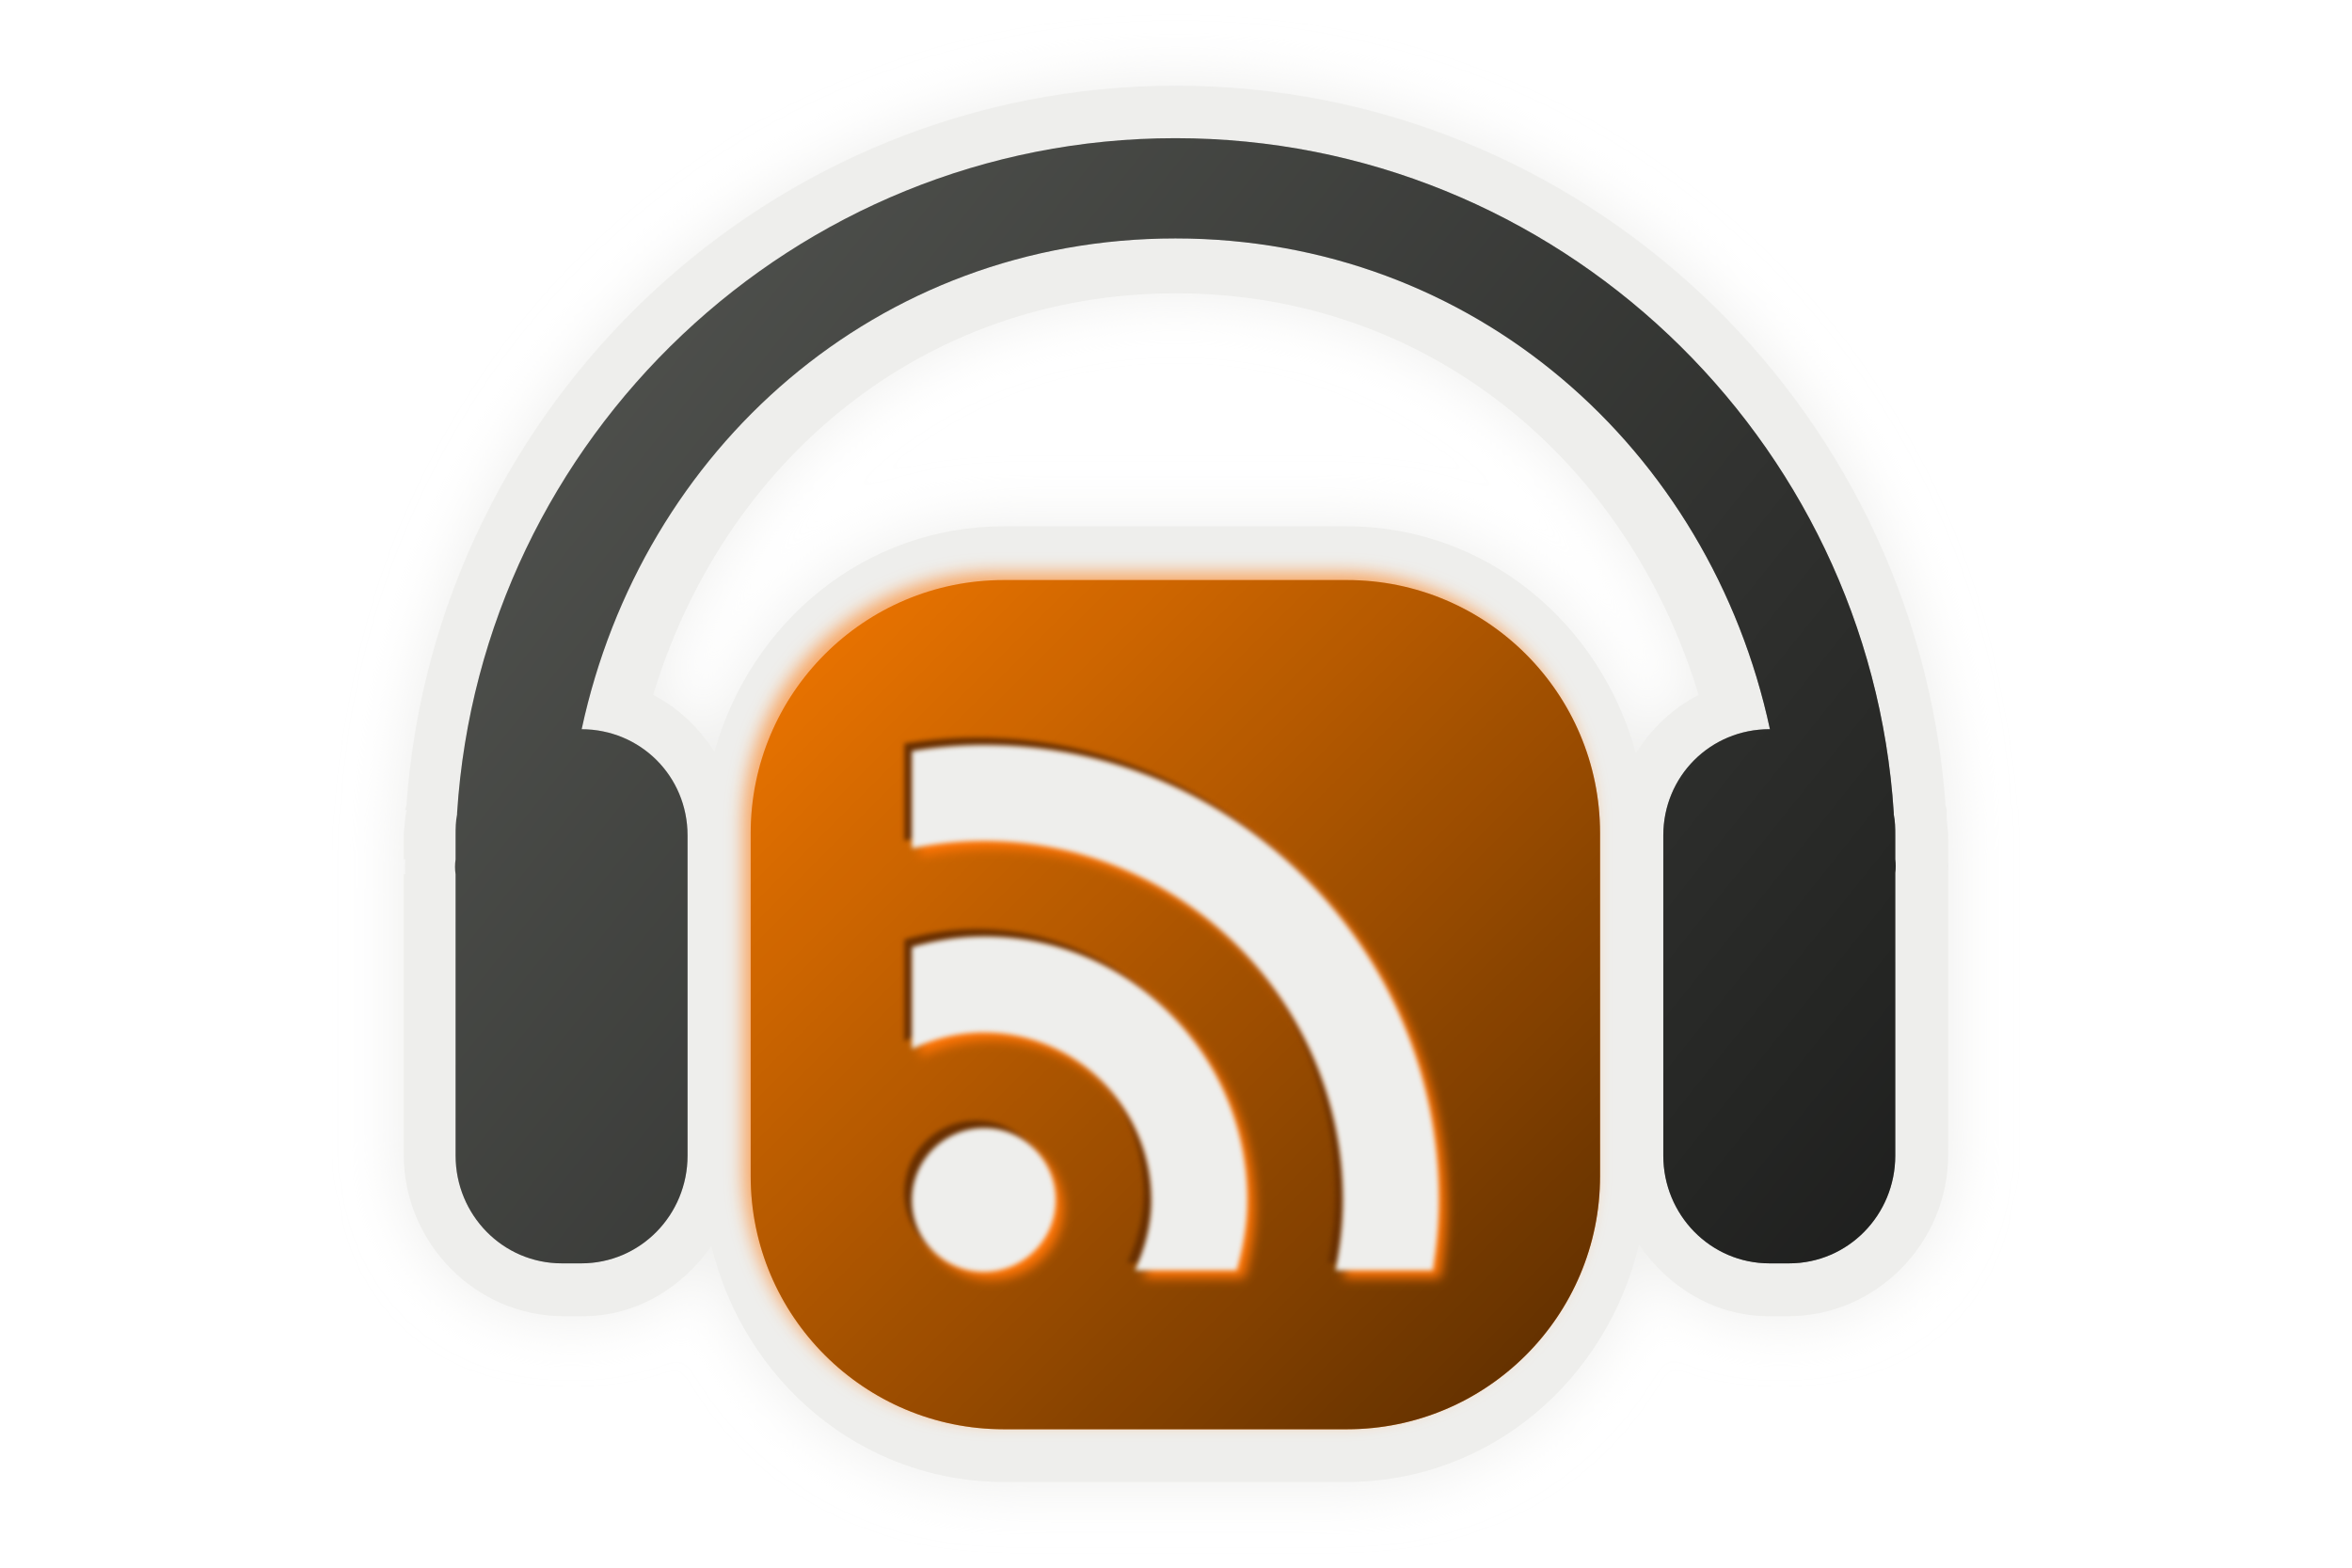
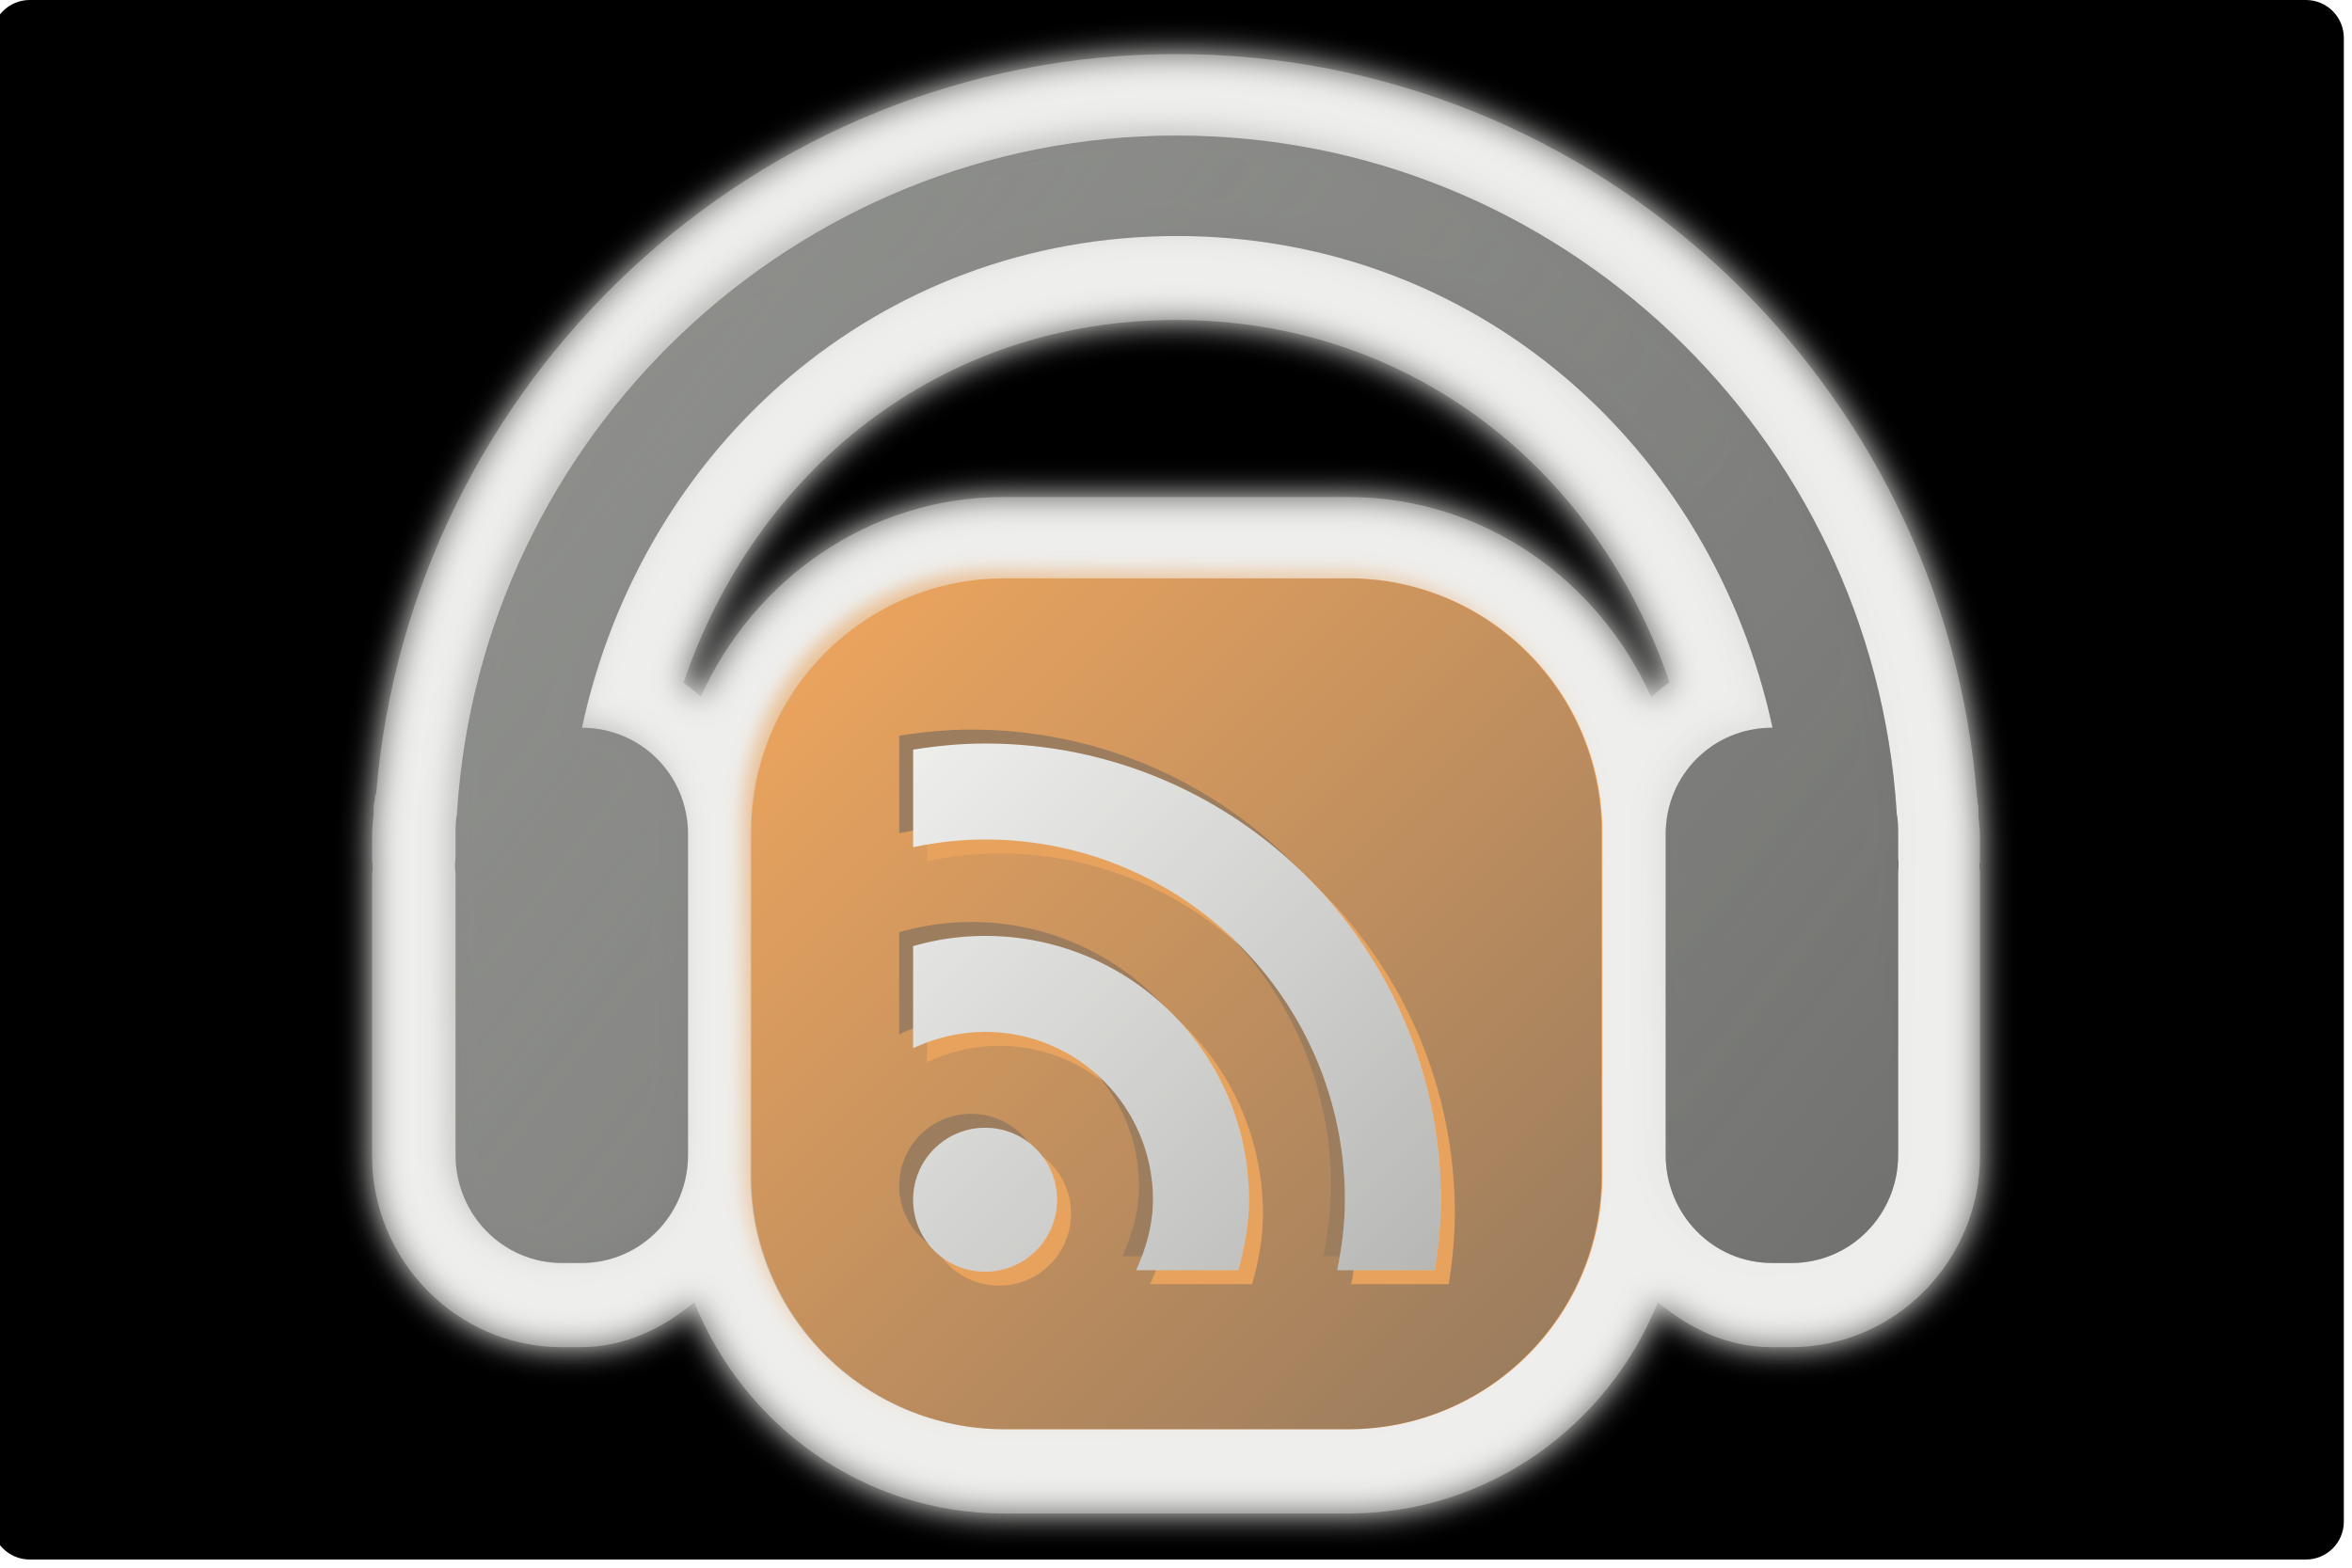
<svg xmlns="http://www.w3.org/2000/svg" xmlns:xlink="http://www.w3.org/1999/xlink" width="144" height="96" id="svg3072" version="1.1">
  <defs id="defs3074">
+     <linearGradient id="linearGradient4246">
+       <stop style="stop-color:#4b4d49;stop-opacity:1;" offset="0" id="stop4248" />
+       <stop style="stop-color:#4b4d49;stop-opacity:0;" offset="1" id="stop4250" />
+     </linearGradient>
+     <linearGradient id="linearGradient4230">
+       <stop style="stop-color:#e27000;stop-opacity:1;" offset="0" id="stop4232" />
+       <stop style="stop-color:#e27000;stop-opacity:0;" offset="1" id="stop4234" />
+     </linearGradient>
    <linearGradient xlink:href="#linearGradient4349" id="linearGradient4355" x1="8" y1="4" x2="40" y2="34" gradientUnits="userSpaceOnUse" />
    <linearGradient id="linearGradient4349">
      <stop style="stop-color:#eeeeec;stop-opacity:1;" offset="0" id="stop4351" />
      <stop style="stop-color:#eeeeec;stop-opacity:0.502;" offset="1" id="stop4353" />
    </linearGradient>
-     <filter color-interpolation-filters="sRGB" id="filter4581">
-       <feGaussianBlur stdDeviation="0.177" id="feGaussianBlur4583" />
-     </filter>
    <linearGradient xlink:href="#linearGradient4383" id="linearGradient4435" x1="39" y1="985.362" x2="9" y2="961.362" gradientUnits="userSpaceOnUse" />
    <linearGradient id="linearGradient4383">
      <stop style="stop-color:#000000;stop-opacity:0.647;" offset="0" id="stop4385" />
      <stop style="stop-color:#000000;stop-opacity:0;" offset="1" id="stop4387" />
    </linearGradient>
    <linearGradient xlink:href="#linearGradient4383" id="linearGradient4445" x1="33" y1="988.362" x2="15" y2="970.362" gradientUnits="userSpaceOnUse" />
    <linearGradient id="linearGradient3181">
      <stop style="stop-color:#000000;stop-opacity:0.647;" offset="0" id="stop3183" />
      <stop style="stop-color:#000000;stop-opacity:0;" offset="1" id="stop3185" />
    </linearGradient>
    <filter color-interpolation-filters="sRGB" id="filter4551">
      <feGaussianBlur stdDeviation="0.055" id="feGaussianBlur4553" />
    </filter>
    <filter color-interpolation-filters="sRGB" id="filter4571">
      <feGaussianBlur stdDeviation="0.11" id="feGaussianBlur4573" />
    </filter>
    <linearGradient xlink:href="#linearGradient4383" id="linearGradient3242" gradientUnits="userSpaceOnUse" x1="39" y1="985.362" x2="9" y2="961.362" />
    <linearGradient xlink:href="#linearGradient4383" id="linearGradient3244" gradientUnits="userSpaceOnUse" x1="33" y1="988.362" x2="15" y2="970.362" />
    <linearGradient xlink:href="#linearGradient4383" id="linearGradient3259" gradientUnits="userSpaceOnUse" x1="33" y1="988.362" x2="15" y2="970.362" gradientTransform="matrix(2.932016,0,0,2.932016,2.174835,-1854.27)" />
    <linearGradient xlink:href="#linearGradient4383" id="linearGradient3262" gradientUnits="userSpaceOnUse" x1="39" y1="985.362" x2="9" y2="961.362" gradientTransform="matrix(2.932016,0,0,2.932016,2.174835,-1854.27)" />
-     <filter id="filter4099">
-       <feGaussianBlur stdDeviation="0.615" id="feGaussianBlur4101" />
+     <linearGradient xlink:href="#linearGradient4383" id="linearGradient4081" gradientUnits="userSpaceOnUse" gradientTransform="matrix(2.932016,0,0,2.932016,2.174835,-1854.27)" x1="39" y1="985.362" x2="9" y2="961.362" />
+     <linearGradient xlink:href="#linearGradient4383" id="linearGradient4083" gradientUnits="userSpaceOnUse" gradientTransform="matrix(2.932016,0,0,2.932016,2.174835,-1854.27)" x1="33" y1="988.362" x2="15" y2="970.362" />
+     <linearGradient xlink:href="#linearGradient4383" id="linearGradient4105" gradientUnits="userSpaceOnUse" gradientTransform="matrix(2.932016,0,0,2.932016,2.174835,-1854.27)" x1="39" y1="985.362" x2="9" y2="961.362" />
+     <linearGradient xlink:href="#linearGradient4383" id="linearGradient4107" gradientUnits="userSpaceOnUse" gradientTransform="matrix(2.932016,0,0,2.932016,2.174835,-1854.27)" x1="33" y1="988.362" x2="15" y2="970.362" />
+     <linearGradient xlink:href="#linearGradient4383" id="linearGradient4127" gradientUnits="userSpaceOnUse" gradientTransform="matrix(2.932016,0,0,2.932016,2.174835,-1854.27)" x1="39" y1="985.362" x2="9" y2="961.362" />
+     <linearGradient xlink:href="#linearGradient4383" id="linearGradient4129" gradientUnits="userSpaceOnUse" gradientTransform="matrix(2.932016,0,0,2.932016,2.174835,-1854.27)" x1="33" y1="988.362" x2="15" y2="970.362" />
+     <linearGradient xlink:href="#linearGradient4383" id="linearGradient4144" gradientUnits="userSpaceOnUse" gradientTransform="matrix(2.937886,0,0,2.937886,2.073602,-1860.074)" x1="33" y1="988.362" x2="15" y2="970.362" />
+     <linearGradient xlink:href="#linearGradient4383" id="linearGradient4147" gradientUnits="userSpaceOnUse" gradientTransform="matrix(2.937886,0,0,2.937886,2.12341,-1860.074)" x1="39" y1="985.362" x2="9" y2="961.362" />
+     <linearGradient id="linearGradient4383-2">
+       <stop style="stop-color:#000000;stop-opacity:0.647;" offset="0" id="stop4385-4" />
+       <stop style="stop-color:#000000;stop-opacity:0;" offset="1" id="stop4387-1" />
+     </linearGradient>
+     <linearGradient xlink:href="#linearGradient4383-2" id="linearGradient4147-5" gradientUnits="userSpaceOnUse" gradientTransform="matrix(2.937886,0,0,2.937886,2.12341,-1860.074)" x1="39" y1="985.362" x2="9" y2="961.362" />
+     <linearGradient id="linearGradient4168">
+       <stop style="stop-color:#000000;stop-opacity:0.386" offset="0" id="stop4170" />
+       <stop style="stop-color:#000000;stop-opacity:0;" offset="1" id="stop4172" />
+     </linearGradient>
+     <linearGradient xlink:href="#linearGradient4230" id="linearGradient4236" x1="40.246" y1="1064.58" x2="88.603" y2="1110.58" gradientUnits="userSpaceOnUse" gradientTransform="translate(8.950192,-67.74994)" />
+     <filter id="filter4238">
+       <feGaussianBlur stdDeviation="0.521" id="feGaussianBlur4240" />
+     </filter>
+     <linearGradient xlink:href="#linearGradient4246" id="linearGradient4252" x1="-94.391" y1="913.683" x2="-6.759" y2="980.933" gradientUnits="userSpaceOnUse" gradientTransform="translate(122.5,52)" />
+     <filter id="filter4254">
+       <feGaussianBlur stdDeviation="0.787" id="feGaussianBlur4256" />
+     </filter>
+     <linearGradient xlink:href="#linearGradient4168" id="linearGradient5553" x1="88.256" y1="1034.152" x2="55.869" y2="1002.155" gradientUnits="userSpaceOnUse" />
+     <filter id="filter5571">
+       <feGaussianBlur stdDeviation="0.939" id="feGaussianBlur5573" />
    </filter>
  </defs>
-   <g id="layer1" transform="translate(0,-956.3622)">
-     <path transform="matrix(2.932016,0,0,2.932016,2.174835,949.7992)" d="M 23.812,4 C 15.315,4 8.338,10.653 7.719,19 a 1.122,1.122 0 0 0 0,0.031 c -0.003,0.043 -0.028,0.082 -0.031,0.125 -6.8e-6,-9.36e-4 0.031,9.55e-4 0.031,0 -0.01,0.073 -0.027,0.123 -0.031,0.188 -0.008,0.117 -0.031,0.259 -0.031,0.344 l 0,0.5 0.031,0 c -0.008,0.108 -0.008,0.204 0,0.312 l -0.031,0 0,5.875 c 0,1.831 1.494,3.375 3.344,3.375 l 0.406,0 c 1.128,0 2.083,-0.606 2.688,-1.469 0.678,2.807 3.113,4.938 6.125,4.938 l 7.156,0 c 3.023,0 5.457,-2.147 6.125,-4.969 0.602,0.882 1.575,1.5 2.719,1.5 l 0.406,0 c 1.85,0 3.344,-1.544 3.344,-3.375 l 0,-5.75 0,-0.156 c 0.006,-0.092 0.006,-0.189 0,-0.281 l 0,-0.156 0,-0.344 c 0,-0.086 -0.024,-0.227 -0.031,-0.344 1.77e-4,-0.002 -0.002,-0.132 0,-0.188 -0.003,-0.043 -0.028,-0.082 -0.031,-0.125 -0.005,-0.035 0.01,-0.019 0,-0.062 C 39.272,10.636 32.3,4 23.812,4 z m 0,4.344 c 5.334,0 9.468,3.555 10.938,8.406 -0.546,0.278 -0.988,0.701 -1.312,1.219 -0.744,-2.712 -3.118,-4.75 -6.062,-4.75 l -7.156,0 c -2.934,0 -5.308,2.022 -6.062,4.719 C 13.833,17.437 13.408,17.022 12.875,16.75 14.344,11.898 18.478,8.344 23.812,8.344 z" id="path3547" style="font-size:medium;font-style:normal;font-variant:normal;font-weight:normal;font-stretch:normal;text-indent:0;text-align:start;text-decoration:none;line-height:normal;letter-spacing:normal;word-spacing:normal;text-transform:none;direction:ltr;block-progression:tb;writing-mode:lr-tb;text-anchor:start;color:#000000;fill:#eeeeec;fill-opacity:1;stroke:none;stroke-width:2.075;marker:none;visibility:visible;display:inline;overflow:visible;filter:url(#filter4099);enable-background:accumulate;font-family:Bitstream Vera Sans;-inkscape-font-specification:Bitstream Vera Sans" />
-     <path style="font-size:medium;font-style:normal;font-variant:normal;font-weight:normal;font-stretch:normal;text-indent:0;text-align:start;text-decoration:none;line-height:normal;letter-spacing:normal;word-spacing:normal;text-transform:none;direction:ltr;block-progression:tb;writing-mode:lr-tb;text-anchor:start;color:#000000;fill:#eeeeec;fill-opacity:1;stroke:none;stroke-width:2.075;marker:none;visibility:visible;display:inline;overflow:visible;enable-background:accumulate;font-family:Bitstream Vera Sans;-inkscape-font-specification:Bitstream Vera Sans" id="path3481" d="M 23.812,4 C 15.315,4 8.338,10.653 7.719,19 a 1.122,1.122 0 0 0 0,0.031 c -0.003,0.043 -0.028,0.082 -0.031,0.125 -6.8e-6,-9.36e-4 0.031,9.55e-4 0.031,0 -0.01,0.073 -0.027,0.123 -0.031,0.188 -0.008,0.117 -0.031,0.259 -0.031,0.344 l 0,0.5 0.031,0 c -0.008,0.108 -0.008,0.204 0,0.312 l -0.031,0 0,5.875 c 0,1.831 1.494,3.375 3.344,3.375 l 0.406,0 c 1.128,0 2.083,-0.606 2.688,-1.469 0.678,2.807 3.113,4.938 6.125,4.938 l 7.156,0 c 3.023,0 5.457,-2.147 6.125,-4.969 0.602,0.882 1.575,1.5 2.719,1.5 l 0.406,0 c 1.85,0 3.344,-1.544 3.344,-3.375 l 0,-5.75 0,-0.156 c 0.006,-0.092 0.006,-0.189 0,-0.281 l 0,-0.156 0,-0.344 c 0,-0.086 -0.024,-0.227 -0.031,-0.344 1.77e-4,-0.002 -0.002,-0.132 0,-0.188 -0.003,-0.043 -0.028,-0.082 -0.031,-0.125 -0.005,-0.035 0.01,-0.019 0,-0.062 C 39.272,10.636 32.3,4 23.812,4 z m 0,4.344 c 5.334,0 9.468,3.555 10.938,8.406 -0.546,0.278 -0.988,0.701 -1.312,1.219 -0.744,-2.712 -3.118,-4.75 -6.062,-4.75 l -7.156,0 c -2.934,0 -5.308,2.022 -6.062,4.719 C 13.833,17.437 13.408,17.022 12.875,16.75 14.344,11.898 18.478,8.344 23.812,8.344 z" transform="matrix(2.926203,0,0,2.926203,2.313255,949.9074)" />
-     <rect style="opacity:0.572;fill:#ff7403;fill-opacity:1;stroke:none;filter:url(#filter4581)" id="rect4575" width="17.736" height="17.736" x="14.773" y="970.555" rx="5.287" ry="5.287" transform="matrix(2.932016,0,0,2.932016,2.174835,-1854.27)" />
-     <path style="font-size:medium;font-style:normal;font-variant:normal;font-weight:normal;font-stretch:normal;text-indent:0;text-align:start;text-decoration:none;line-height:normal;letter-spacing:normal;word-spacing:normal;text-transform:none;direction:ltr;block-progression:tb;writing-mode:lr-tb;text-anchor:start;color:#000000;fill:#555753;fill-opacity:1;stroke:none;stroke-width:2.075;marker:none;visibility:visible;display:inline;overflow:visible;enable-background:accumulate;font-family:Bitstream Vera Sans;-inkscape-font-specification:Bitstream Vera Sans" d="m 71.965,964.824 c -23.354,0 -42.503,18.332 -43.98,41.323 -0.006,0.029 0.006,0.064 0,0.091 -0.087,0.427 -0.091,0.83 -0.091,1.283 l 0,1.466 c -0.046,0.303 -0.046,0.613 0,0.916 l 0,17.226 c 0,3.624 2.881,6.597 6.505,6.597 l 1.191,0 c 3.624,0 6.505,-2.973 6.505,-6.597 l 0,-19.608 c 0,-3.624 -2.881,-6.505 -6.505,-6.505 l 0.023,0 c 3.681,-17.155 18.086,-30.053 36.353,-30.053 18.267,0 32.716,12.898 36.397,30.053 l -0.023,0 c -3.624,0 -6.505,2.881 -6.505,6.505 l 0,19.608 c 0,3.624 2.881,6.597 6.505,6.597 l 1.191,0 c 3.624,0 6.505,-2.973 6.505,-6.597 l 0,-17.317 c 0.037,-0.273 0.037,-0.551 0,-0.825 l 0,-1.466 c 0,-0.453 -0.006,-0.856 -0.091,-1.283 -0.006,-0.029 0.006,-0.065 0,-0.091 -1.477,-22.991 -20.627,-41.323 -43.98,-41.323 z" id="path3592" />
-     <rect style="fill:#f57900;fill-opacity:1;stroke:none" id="rect3311" width="52.003" height="52.003" x="45.96" y="991.883" rx="15.501" ry="15.501" />
-     <path id="path4427" d="m 71.965,964.824 c -23.354,0 -42.503,18.332 -43.98,41.323 -0.006,0.029 0.006,0.064 0,0.091 -0.087,0.427 -0.091,0.83 -0.091,1.283 l 0,1.466 c -0.046,0.303 -0.046,0.613 0,0.916 l 0,17.226 c 0,3.624 2.881,6.597 6.505,6.597 l 1.191,0 c 3.624,0 6.505,-2.973 6.505,-6.597 l 0,-19.608 c 0,-3.624 -2.881,-6.505 -6.505,-6.505 l 0.023,0 c 3.681,-17.155 18.086,-30.053 36.353,-30.053 18.267,0 32.716,12.898 36.397,30.053 l -0.023,0 c -3.624,0 -6.505,2.881 -6.505,6.505 l 0,19.608 c 0,3.624 2.881,6.597 6.505,6.597 l 1.191,0 c 3.624,0 6.505,-2.973 6.505,-6.597 l 0,-17.317 c 0.037,-0.273 0.037,-0.551 0,-0.825 l 0,-1.466 c 0,-0.453 -0.006,-0.856 -0.091,-1.283 -0.006,-0.029 0.006,-0.065 0,-0.091 -1.477,-22.991 -20.627,-41.323 -43.98,-41.323 z" style="font-size:medium;font-style:normal;font-variant:normal;font-weight:normal;font-stretch:normal;text-indent:0;text-align:start;text-decoration:none;line-height:normal;letter-spacing:normal;word-spacing:normal;text-transform:none;direction:ltr;block-progression:tb;writing-mode:lr-tb;text-anchor:start;color:#000000;fill:url(#linearGradient3262);fill-opacity:1;stroke:none;stroke-width:2.075;marker:none;visibility:visible;display:inline;overflow:visible;enable-background:accumulate;font-family:Bitstream Vera Sans;-inkscape-font-specification:Bitstream Vera Sans" />
-     <rect ry="15.501" rx="15.501" y="991.883" x="45.96" height="52.003" width="52.003" id="rect4437" style="fill:url(#linearGradient3259);fill-opacity:1;stroke:none" />
-     <g style="fill:#692f00;fill-opacity:1;filter:url(#filter4551)" transform="matrix(2.932016,0,0,2.932016,-117.6235,-1933.02)" id="g4555">
-       <path style="fill:#692f00;fill-opacity:1;stroke:none" d="m 60.5,44.5 c -0.513,0 -1.009,0.047 -1.5,0.125 l 0,2.031 C 59.488,46.556 59.982,46.5 60.5,46.5 c 4.142,0 7.5,3.358 7.5,7.5 0,0.507 -0.06,0.99 -0.156,1.469 l 2.031,0 C 69.95,54.987 70,54.503 70,54 70,48.753 65.747,44.5 60.5,44.5 z" transform="translate(0,956.3622)" id="path4557" />
-       <path style="fill:#692f00;fill-opacity:1;stroke:none" id="path4559" d="m 53,52 a 1,1 0 1 1 -2,0 1,1 0 1 1 2,0 z" transform="matrix(1.5,0,0,1.5,-17.5,932.3622)" />
-       <path style="fill:#692f00;fill-opacity:1;stroke:none" d="m 60.5,48.5 c -0.525,0 -1.019,0.082 -1.5,0.219 l 0,2.125 C 59.453,50.63 59.966,50.5 60.5,50.5 c 1.933,0 3.5,1.567 3.5,3.5 0,0.524 -0.138,1.023 -0.344,1.469 l 2.125,0 C 65.913,54.997 66,54.514 66,54 66,50.962 63.538,48.5 60.5,48.5 z" transform="translate(0,956.3622)" id="path4561" />
-     </g>
-     <g style="fill:#ff7506;fill-opacity:1;filter:url(#filter4571)" transform="matrix(2.932016,0,0,2.932016,-116.6835,-1932.081)" id="g4563">
-       <path style="fill:#ff7506;fill-opacity:1;stroke:none" d="m 60.5,44.5 c -0.513,0 -1.009,0.047 -1.5,0.125 l 0,2.031 C 59.488,46.556 59.982,46.5 60.5,46.5 c 4.142,0 7.5,3.358 7.5,7.5 0,0.507 -0.06,0.99 -0.156,1.469 l 2.031,0 C 69.95,54.987 70,54.503 70,54 70,48.753 65.747,44.5 60.5,44.5 z" transform="translate(0,956.3622)" id="path4565" />
-       <path style="fill:#ff7506;fill-opacity:1;stroke:none" id="path4567" d="m 53,52 a 1,1 0 1 1 -2,0 1,1 0 1 1 2,0 z" transform="matrix(1.5,0,0,1.5,-17.5,932.3622)" />
-       <path style="fill:#ff7506;fill-opacity:1;stroke:none" d="m 60.5,48.5 c -0.525,0 -1.019,0.082 -1.5,0.219 l 0,2.125 C 59.453,50.63 59.966,50.5 60.5,50.5 c 1.933,0 3.5,1.567 3.5,3.5 0,0.524 -0.138,1.023 -0.344,1.469 l 2.125,0 C 65.913,54.997 66,54.514 66,54 66,50.962 63.538,48.5 60.5,48.5 z" transform="translate(0,956.3622)" id="path4569" />
-     </g>
-     <g id="g4538" transform="matrix(2.932016,0,0,2.932016,-117.1535,-1932.551)" style="filter:url(#filter4551)">
-       <path id="path4526" transform="translate(0,956.3622)" d="m 60.5,44.5 c -0.513,0 -1.009,0.047 -1.5,0.125 l 0,2.031 C 59.488,46.556 59.982,46.5 60.5,46.5 c 4.142,0 7.5,3.358 7.5,7.5 0,0.507 -0.06,0.99 -0.156,1.469 l 2.031,0 C 69.95,54.987 70,54.503 70,54 70,48.753 65.747,44.5 60.5,44.5 z" style="fill:#eeeeec;fill-opacity:1;stroke:none" />
-       <path transform="matrix(1.5,0,0,1.5,-17.5,932.3622)" d="m 53,52 a 1,1 0 1 1 -2,0 1,1 0 1 1 2,0 z" id="path4518" style="fill:#eeeeec;fill-opacity:1;stroke:none" />
-       <path id="path4522" transform="translate(0,956.3622)" d="m 60.5,48.5 c -0.525,0 -1.019,0.082 -1.5,0.219 l 0,2.125 C 59.453,50.63 59.966,50.5 60.5,50.5 c 1.933,0 3.5,1.567 3.5,3.5 0,0.524 -0.138,1.023 -0.344,1.469 l 2.125,0 C 65.913,54.997 66,54.514 66,54 66,50.962 63.538,48.5 60.5,48.5 z" style="fill:#eeeeec;fill-opacity:1;stroke:none" />
-     </g>
+   <g id="layer3">
+     <rect style="fill:#000000;fill-opacity:1;stroke:none" id="rect3292" width="144" height="95.5" x="-0.5" y="1.0130611e-07" ry="2.321" />
  </g>
-   <g id="layer2" style="display:none">
-     <path transform="matrix(2.926203,0,0,2.926203,2.313256,-6.454813)" d="M 23.812,4 C 15.315,4 8.338,10.653 7.719,19 a 1.122,1.122 0 0 0 0,0.031 c -0.003,0.043 -0.028,0.082 -0.031,0.125 -6.8e-6,-9.36e-4 0.031,9.55e-4 0.031,0 -0.01,0.073 -0.027,0.123 -0.031,0.188 -0.008,0.117 -0.031,0.259 -0.031,0.344 l 0,0.5 0.031,0 c -0.008,0.108 -0.008,0.204 0,0.312 l -0.031,0 0,5.875 c 0,1.831 1.494,3.375 3.344,3.375 l 0.406,0 c 1.128,0 2.083,-0.606 2.688,-1.469 0.678,2.807 3.113,4.938 6.125,4.938 l 7.156,0 c 3.023,0 5.457,-2.147 6.125,-4.969 0.602,0.882 1.575,1.5 2.719,1.5 l 0.406,0 c 1.85,0 3.344,-1.544 3.344,-3.375 l 0,-5.75 0,-0.156 c 0.006,-0.092 0.006,-0.189 0,-0.281 l 0,-0.156 0,-0.344 c 0,-0.086 -0.024,-0.227 -0.031,-0.344 1.77e-4,-0.002 -0.002,-0.132 0,-0.188 -0.003,-0.043 -0.028,-0.082 -0.031,-0.125 -0.005,-0.035 0.01,-0.019 0,-0.062 C 39.272,10.636 32.3,4 23.812,4 z m 0,4.344 c 5.334,0 9.468,3.555 10.938,8.406 -0.546,0.278 -0.988,0.701 -1.312,1.219 -0.744,-2.712 -3.118,-4.75 -6.062,-4.75 l -7.156,0 c -2.934,0 -5.308,2.022 -6.062,4.719 C 13.833,17.437 13.408,17.022 12.875,16.75 14.344,11.898 18.478,8.344 23.812,8.344 z" id="path4103" style="font-size:medium;font-style:normal;font-variant:normal;font-weight:normal;font-stretch:normal;text-indent:0;text-align:start;text-decoration:none;line-height:normal;letter-spacing:normal;word-spacing:normal;text-transform:none;direction:ltr;block-progression:tb;writing-mode:lr-tb;text-anchor:start;opacity:0.4;color:#000000;fill:#eeeeec;fill-opacity:1;stroke:none;stroke-width:2.075;marker:none;visibility:visible;display:inline;overflow:visible;enable-background:accumulate;font-family:Bitstream Vera Sans;-inkscape-font-specification:Bitstream Vera Sans" />
+   <g id="layer4" style="display:none">
+     <path style="font-size:medium;font-style:normal;font-variant:normal;font-weight:normal;font-stretch:normal;text-indent:0;text-align:start;text-decoration:none;line-height:normal;letter-spacing:normal;word-spacing:normal;text-transform:none;direction:ltr;block-progression:tb;writing-mode:lr-tb;text-anchor:start;color:#000000;fill:#888a85;fill-opacity:1;stroke:none;stroke-width:2.075;marker:none;visibility:visible;display:inline;overflow:visible;enable-background:accumulate;font-family:Bitstream Vera Sans;-inkscape-font-specification:Bitstream Vera Sans" id="path4224" d="m 72,3.312 c -25.748,0 -46.888,20.042 -48.969,45.281 -0.002,0.023 -0.029,0.04 -0.031,0.062 a 1.02,1.02 0 0 0 0,0.031 1.02,1.02 0 0 0 -0.031,0.062 c -0.031,0.155 -0.003,0.12 0,0.156 0.001,0.015 -0.034,0.057 -0.031,0.062 a 1.02,1.02 0 0 0 0,0.031 c 0.002,0.003 -1.67e-4,0.06 0,0.062 a 1.02,1.02 0 0 0 0,0.031 c 9.78e-4,0.01 -0.029,0.05 -0.031,0.062 -0.013,0.089 -0.024,0.17 -0.031,0.281 -0.002,0.028 1.27e-4,0.06 0,0.062 -2.7e-4,0.005 0,0.12 0,0.125 0,0.005 -2.7e-4,0.151 0,0.156 -7.19e-4,0.01 2.7e-5,0.027 0,0.031 8.47e-4,0.011 -0.001,0.017 0,0.031 1.86e-4,0.008 -1.93e-4,0.026 0,0.031 0.003,-0.017 3e-6,0.031 0,0.031 -0.022,0.246 -0.094,0.693 -0.094,1.25 l 0,1.438 0,0.062 c -0.001,0.047 -4e-5,0.09 0,0.094 6.7e-5,0.007 0.031,0.181 0.031,0.188 3.31e-4,0.004 -0.006,0.047 0,0.094 0.004,0.031 -4.13e-4,0.06 0,0.062 1.99e-4,0.001 -0.002,0.021 0,0.031 -0.002,0.009 1.84e-4,0.03 0,0.031 -5.74e-4,0.004 0.005,0.051 0,0.094 -0.004,0.028 2.21e-4,0.06 0,0.062 -5.52e-4,0.006 -0.031,0.119 -0.031,0.125 -1.15e-4,0.005 -4.87e-4,0.085 0,0.125 1.22e-4,0.01 -5.3e-5,0.03 0,0.031 l 0,17.219 c 0,6.347 5.17,11.688 11.594,11.688 l 1.188,0 c 2.714,0 5.032,-1.168 6.938,-2.75 3.049,7.55 10.352,12.938 18.969,12.938 l 21.062,0 c 8.617,0 15.92,-5.388 18.969,-12.938 1.905,1.582 4.223,2.75 6.938,2.75 l 1.219,0 c 6.428,0 11.562,-5.362 11.562,-11.688 l 0,-17.281 0,-0.062 c 0.001,-0.047 4e-5,-0.09 0,-0.094 -7e-5,-0.007 -0.031,-0.181 -0.031,-0.188 -3.3e-4,-0.004 0.006,-0.047 0,-0.094 0.002,-0.009 -1.8e-4,-0.03 0,-0.031 -0.001,-0.011 2.1e-4,-0.03 0,-0.031 -2e-4,-0.001 0.002,-0.021 0,-0.031 0.005,-0.043 -3.3e-4,-0.09 0,-0.094 5.5e-4,-0.006 0.031,-0.119 0.031,-0.125 1.2e-4,-0.005 4.9e-4,-0.085 0,-0.125 -1.2e-4,-0.01 5e-5,-0.03 0,-0.031 l 0,-1.469 c 0,-0.487 -0.064,-0.85 -0.094,-1.125 0.005,-0.052 0.001,-0.084 0,-0.125 -0.001,-0.013 0.001,-0.05 0,-0.062 0,-0.013 1e-5,-0.021 0,-0.031 -1e-5,-0.01 3e-5,-0.03 0,-0.031 a 1.02,1.02 0 0 0 0,-0.031 c 3.8e-4,-0.005 -0.001,-0.082 0,-0.125 3.6e-4,-0.011 0,-0.03 0,-0.031 0,-0.007 4.8e-4,-0.15 0,-0.156 -0.008,-0.131 -0.056,-0.228 -0.062,-0.312 -4.2e-4,-0.032 7.6e-4,-0.017 0,-0.031 -0.002,-0.028 0.003,-0.054 0,-0.094 -0.003,-0.019 0.005,-0.041 0,-0.062 -0.004,-0.054 -0.027,-0.103 -0.031,-0.156 C 119.044,23.448 97.815,3.312 72,3.312 z m 0,16.281 c 14.463,0 25.797,9.213 30.219,22.188 -0.401,0.267 -0.761,0.59 -1.125,0.906 -3.223,-7.145 -10.236,-12.25 -18.562,-12.25 l -21.062,0 c -8.316,0 -15.333,5.088 -18.562,12.219 C 42.56,42.359 42.221,42.064 41.844,41.812 46.251,28.815 57.527,19.594 72,19.594 z" />
+   </g>
+   <g style="display:inline" id="g5559">
+     <path d="m 72,3.312 c -25.748,0 -46.888,20.042 -48.969,45.281 -0.002,0.023 -0.029,0.04 -0.031,0.062 a 1.02,1.02 0 0 0 0,0.031 1.02,1.02 0 0 0 -0.031,0.062 c -0.031,0.155 -0.003,0.12 0,0.156 0.001,0.015 -0.034,0.057 -0.031,0.062 a 1.02,1.02 0 0 0 0,0.031 c 0.002,0.003 -1.67e-4,0.06 0,0.062 a 1.02,1.02 0 0 0 0,0.031 c 9.78e-4,0.01 -0.029,0.05 -0.031,0.062 -0.013,0.089 -0.024,0.17 -0.031,0.281 -0.002,0.028 1.27e-4,0.06 0,0.062 -2.7e-4,0.005 0,0.12 0,0.125 0,0.005 -2.7e-4,0.151 0,0.156 -7.19e-4,0.01 2.7e-5,0.027 0,0.031 8.47e-4,0.011 -0.001,0.017 0,0.031 1.86e-4,0.008 -1.93e-4,0.026 0,0.031 0.003,-0.017 3e-6,0.031 0,0.031 -0.022,0.246 -0.094,0.693 -0.094,1.25 l 0,1.438 0,0.062 c -0.001,0.047 -4e-5,0.09 0,0.094 6.7e-5,0.007 0.031,0.181 0.031,0.188 3.31e-4,0.004 -0.006,0.047 0,0.094 0.004,0.031 -4.13e-4,0.06 0,0.062 1.99e-4,0.001 -0.002,0.021 0,0.031 -0.002,0.009 1.84e-4,0.03 0,0.031 -5.74e-4,0.004 0.005,0.051 0,0.094 -0.004,0.028 2.21e-4,0.06 0,0.062 -5.52e-4,0.006 -0.031,0.119 -0.031,0.125 -1.15e-4,0.005 -4.87e-4,0.085 0,0.125 1.22e-4,0.01 -5.3e-5,0.03 0,0.031 l 0,17.219 c 0,6.347 5.17,11.688 11.594,11.688 l 1.188,0 c 2.714,0 5.032,-1.168 6.938,-2.75 3.049,7.55 10.352,12.938 18.969,12.938 l 21.062,0 c 8.617,0 15.92,-5.388 18.969,-12.938 1.905,1.582 4.223,2.75 6.938,2.75 l 1.219,0 c 6.428,0 11.562,-5.362 11.562,-11.688 l 0,-17.281 0,-0.062 c 0.001,-0.047 4e-5,-0.09 0,-0.094 -7e-5,-0.007 -0.031,-0.181 -0.031,-0.188 -3.3e-4,-0.004 0.006,-0.047 0,-0.094 0.002,-0.009 -1.8e-4,-0.03 0,-0.031 -0.001,-0.011 2.1e-4,-0.03 0,-0.031 -2e-4,-0.001 0.002,-0.021 0,-0.031 0.005,-0.043 -3.3e-4,-0.09 0,-0.094 5.5e-4,-0.006 0.031,-0.119 0.031,-0.125 1.2e-4,-0.005 4.9e-4,-0.085 0,-0.125 -1.2e-4,-0.01 5e-5,-0.03 0,-0.031 l 0,-1.469 c 0,-0.487 -0.064,-0.85 -0.094,-1.125 0.005,-0.052 0.001,-0.084 0,-0.125 -0.001,-0.013 0.001,-0.05 0,-0.062 0,-0.013 1e-5,-0.021 0,-0.031 -1e-5,-0.01 3e-5,-0.03 0,-0.031 a 1.02,1.02 0 0 0 0,-0.031 c 3.8e-4,-0.005 -0.001,-0.082 0,-0.125 3.6e-4,-0.011 0,-0.03 0,-0.031 0,-0.007 4.8e-4,-0.15 0,-0.156 -0.008,-0.131 -0.056,-0.228 -0.062,-0.312 -4.2e-4,-0.032 7.6e-4,-0.017 0,-0.031 -0.002,-0.028 0.003,-0.054 0,-0.094 -0.003,-0.019 0.005,-0.041 0,-0.062 -0.004,-0.054 -0.027,-0.103 -0.031,-0.156 C 119.044,23.448 97.815,3.312 72,3.312 z m 0,16.281 c 14.463,0 25.797,9.213 30.219,22.188 -0.401,0.267 -0.761,0.59 -1.125,0.906 -3.223,-7.145 -10.236,-12.25 -18.562,-12.25 l -21.062,0 c -8.316,0 -15.333,5.088 -18.562,12.219 C 42.56,42.359 42.221,42.064 41.844,41.812 46.251,28.815 57.527,19.594 72,19.594 z" id="path5561" style="font-size:medium;font-style:normal;font-variant:normal;font-weight:normal;font-stretch:normal;text-indent:0;text-align:start;text-decoration:none;line-height:normal;letter-spacing:normal;word-spacing:normal;text-transform:none;direction:ltr;block-progression:tb;writing-mode:lr-tb;text-anchor:start;color:#000000;fill:#eeeeec;fill-opacity:1;stroke:none;stroke-width:2.075;marker:none;visibility:visible;display:inline;overflow:visible;filter:url(#filter5571);enable-background:accumulate;font-family:Bitstream Vera Sans;-inkscape-font-specification:Bitstream Vera Sans" />
+   </g>
+   <g id="layer1" transform="translate(0,-956.3622)" style="display:inline">
+     <rect style="opacity:0.6;fill:url(#linearGradient4236);fill-opacity:1;stroke:none;filter:url(#filter4238)" id="rect4226" width="52.107" height="52.107" x="45.446" y="991.277" rx="15.532" ry="15.532" />
+     <path style="font-size:medium;font-style:normal;font-variant:normal;font-weight:normal;font-stretch:normal;text-indent:0;text-align:start;text-decoration:none;line-height:normal;letter-spacing:normal;word-spacing:normal;text-transform:none;direction:ltr;block-progression:tb;writing-mode:lr-tb;text-anchor:start;color:#000000;fill:#555753;fill-opacity:1;stroke:none;stroke-width:2.075;marker:none;visibility:visible;display:inline;overflow:visible;enable-background:accumulate;font-family:Bitstream Vera Sans;-inkscape-font-specification:Bitstream Vera Sans" d="m 72.053,964.664 c -23.4,0 -42.588,18.368 -44.068,41.406 -0.006,0.029 0.006,0.064 0,0.091 -0.087,0.427 -0.092,0.831 -0.092,1.285 l 0,1.469 c -0.046,0.304 -0.046,0.614 0,0.918 l 0,17.26 c 0,3.631 2.887,6.61 6.518,6.61 l 1.194,0 c 3.631,0 6.518,-2.979 6.518,-6.61 l 0,-19.647 c 0,-3.631 -2.887,-6.519 -6.518,-6.519 l 0.024,0 c 3.689,-17.189 18.122,-30.113 36.425,-30.113 18.304,0 32.781,12.924 36.47,30.113 l -0.024,0 c -3.631,0 -6.518,2.887 -6.518,6.519 l 0,19.647 c 0,3.631 2.887,6.61 6.518,6.61 l 1.194,0 c 3.631,0 6.518,-2.979 6.518,-6.61 l 0,-17.352 c 0.037,-0.273 0.037,-0.552 0,-0.826 l 0,-1.469 c 0,-0.454 -0.006,-0.858 -0.092,-1.285 -0.006,-0.029 0.006,-0.065 0,-0.091 -1.48,-23.037 -20.668,-41.406 -44.068,-41.406 z" id="path3592" />
+     <rect style="fill:#f57900;fill-opacity:1;stroke:none" id="rect3311" width="52.107" height="52.107" x="45.996" y="991.777" rx="15.532" ry="15.532" />
+     <path id="path4427" d="m 72.053,964.664 c -23.4,0 -42.588,18.368 -44.068,41.406 -0.006,0.029 0.006,0.064 0,0.091 -0.087,0.427 -0.092,0.831 -0.092,1.285 l 0,1.469 c -0.046,0.304 -0.046,0.614 0,0.918 l 0,17.26 c 0,3.631 2.887,6.61 6.518,6.61 l 1.194,0 c 3.631,0 6.518,-2.979 6.518,-6.61 l 0,-19.647 c 0,-3.631 -2.887,-6.519 -6.518,-6.519 l 0.024,0 c 3.689,-17.189 18.122,-30.113 36.425,-30.113 18.304,0 32.781,12.924 36.47,30.113 l -0.024,0 c -3.631,0 -6.518,2.887 -6.518,6.519 l 0,19.647 c 0,3.631 2.887,6.61 6.518,6.61 l 1.194,0 c 3.631,0 6.518,-2.979 6.518,-6.61 l 0,-17.352 c 0.037,-0.273 0.037,-0.552 0,-0.826 l 0,-1.469 c 0,-0.454 -0.006,-0.858 -0.092,-1.285 -0.006,-0.029 0.006,-0.065 0,-0.091 -1.48,-23.037 -20.668,-41.406 -44.068,-41.406 z" style="font-size:medium;font-style:normal;font-variant:normal;font-weight:normal;font-stretch:normal;text-indent:0;text-align:start;text-decoration:none;line-height:normal;letter-spacing:normal;word-spacing:normal;text-transform:none;direction:ltr;block-progression:tb;writing-mode:lr-tb;text-anchor:start;color:#000000;fill:url(#linearGradient4147);fill-opacity:1;stroke:none;stroke-width:2.075;marker:none;visibility:visible;display:inline;overflow:visible;enable-background:accumulate;font-family:Bitstream Vera Sans;-inkscape-font-specification:Bitstream Vera Sans" />
+     <rect ry="15.532" rx="15.532" y="991.777" x="45.946" height="52.107" width="52.107" id="rect4437" style="fill:url(#linearGradient4144);fill-opacity:1;stroke:none" />
+     <g style="fill:#692f00;fill-opacity:1;filter:url(#filter4551)" transform="matrix(2.937886,0,0,2.937886,-117.9147,-1938.982)" id="g4555" />
+     <g style="fill:#ff7506;fill-opacity:1;filter:url(#filter4571)" transform="matrix(2.937886,0,0,2.937886,-116.9729,-1938.041)" id="g4563" />
+     <path id="path5441" d="m 61.166,1002.747 c -1.508,0 -2.963,0.145 -4.406,0.375 l 0,5.969 c 1.434,-0.293 2.885,-0.469 4.406,-0.469 12.169,0 22.031,9.893 22.031,22.062 0,1.489 -0.187,2.906 -0.469,4.312 l 5.969,0 c 0.221,-1.415 0.375,-2.836 0.375,-4.312 0,-15.414 -12.492,-27.938 -27.906,-27.938 z m 0,11.781 c -1.542,0 -2.994,0.222 -4.406,0.625 l 0,6.25 c 1.329,-0.627 2.839,-1 4.406,-1 5.679,0 10.281,4.602 10.281,10.281 0,1.538 -0.426,3.002 -1.031,4.312 l 6.25,0 c 0.388,-1.387 0.656,-2.802 0.656,-4.312 0,-8.924 -7.232,-16.156 -16.156,-16.156 z m 0,11.75 c -2.434,0 -4.406,1.972 -4.406,4.406 0,2.434 1.972,4.406 4.406,4.406 2.434,0 4.406,-1.972 4.406,-4.406 0,-2.434 -1.972,-4.406 -4.406,-4.406 z" style="fill:#e37000;fill-opacity:1;stroke:none" />
+     <path id="path5443" d="m 59.459,1001.04 c -1.508,0 -2.963,0.145 -4.406,0.375 l 0,5.969 c 1.434,-0.293 2.885,-0.469 4.406,-0.469 12.169,0 22.031,9.893 22.031,22.062 0,1.489 -0.187,2.906 -0.469,4.312 l 5.969,0 c 0.221,-1.415 0.375,-2.836 0.375,-4.312 0,-15.414 -12.492,-27.938 -27.906,-27.938 z m 0,11.781 c -1.542,0 -2.994,0.222 -4.406,0.625 l 0,6.25 c 1.329,-0.627 2.839,-1 4.406,-1 5.679,0 10.281,4.602 10.281,10.281 0,1.538 -0.426,3.002 -1.031,4.312 l 6.25,0 c 0.388,-1.387 0.656,-2.802 0.656,-4.312 0,-8.924 -7.232,-16.156 -16.156,-16.156 z m 0,11.75 c -2.434,0 -4.406,1.972 -4.406,4.406 0,2.434 1.972,4.406 4.406,4.406 2.434,0 4.406,-1.972 4.406,-4.406 0,-2.434 -1.972,-4.406 -4.406,-4.406 z" style="fill:#663200;fill-opacity:1;stroke:none" />
+     <path style="fill:#eeeeec;fill-opacity:1;stroke:none" d="m 60.312,1001.893 c -1.508,0 -2.963,0.145 -4.406,0.375 l 0,5.969 c 1.434,-0.293 2.885,-0.469 4.406,-0.469 12.169,0 22.031,9.893 22.031,22.062 0,1.489 -0.187,2.906 -0.469,4.312 l 5.969,0 c 0.221,-1.415 0.375,-2.836 0.375,-4.312 0,-15.414 -12.492,-27.938 -27.906,-27.938 z m 0,11.781 c -1.542,0 -2.994,0.222 -4.406,0.625 l 0,6.25 c 1.329,-0.627 2.839,-1 4.406,-1 5.679,0 10.281,4.602 10.281,10.281 0,1.538 -0.426,3.002 -1.031,4.312 l 6.25,0 c 0.388,-1.387 0.656,-2.802 0.656,-4.312 0,-8.924 -7.232,-16.156 -16.156,-16.156 z m 0,11.75 c -2.434,0 -4.406,1.972 -4.406,4.406 0,2.434 1.972,4.406 4.406,4.406 2.434,0 4.406,-1.972 4.406,-4.406 0,-2.434 -1.972,-4.406 -4.406,-4.406 z" id="path4526" />
+     <path style="font-size:medium;font-style:normal;font-variant:normal;font-weight:normal;font-stretch:normal;text-indent:0;text-align:start;text-decoration:none;line-height:normal;letter-spacing:normal;word-spacing:normal;text-transform:none;direction:ltr;block-progression:tb;writing-mode:lr-tb;text-anchor:start;opacity:0.6;color:#000000;fill:url(#linearGradient4252);fill-opacity:1;stroke:none;stroke-width:2.075;marker:none;visibility:visible;display:inline;overflow:visible;filter:url(#filter4254);enable-background:accumulate;font-family:Bitstream Vera Sans;-inkscape-font-specification:Bitstream Vera Sans" d="m 71.553,964.164 c -23.4,0 -42.588,18.368 -44.068,41.406 -0.006,0.029 0.006,0.064 0,0.091 -0.087,0.427 -0.092,0.831 -0.092,1.285 l 0,1.469 c -0.046,0.304 -0.046,0.614 0,0.918 l 0,17.26 c 0,3.631 2.887,6.61 6.518,6.61 l 1.194,0 c 3.631,0 6.518,-2.979 6.518,-6.61 l 0,-19.647 c 0,-3.631 -2.887,-6.519 -6.518,-6.519 l 0.024,0 c 3.689,-17.189 18.122,-30.113 36.425,-30.113 18.304,0 32.781,12.924 36.47,30.113 l -0.024,0 c -3.631,0 -6.518,2.887 -6.518,6.519 l 0,19.647 c 0,3.631 2.887,6.61 6.518,6.61 l 1.194,0 c 3.631,0 6.518,-2.979 6.518,-6.61 l 0,-17.352 c 0.037,-0.273 0.037,-0.552 0,-0.826 l 0,-1.469 c 0,-0.454 -0.006,-0.858 -0.092,-1.285 -0.006,-0.029 0.006,-0.065 0,-0.091 -1.48,-23.037 -20.668,-41.406 -44.068,-41.406 z" id="path4242" />
+     <path id="path5545" d="m 60.312,1001.893 c -1.508,0 -2.963,0.145 -4.406,0.375 l 0,5.969 c 1.434,-0.293 2.885,-0.469 4.406,-0.469 12.169,0 22.031,9.893 22.031,22.062 0,1.489 -0.187,2.906 -0.469,4.312 l 5.969,0 c 0.221,-1.415 0.375,-2.836 0.375,-4.312 0,-15.414 -12.492,-27.938 -27.906,-27.938 z m 0,11.781 c -1.542,0 -2.994,0.222 -4.406,0.625 l 0,6.25 c 1.329,-0.627 2.839,-1 4.406,-1 5.679,0 10.281,4.602 10.281,10.281 0,1.538 -0.426,3.002 -1.031,4.312 l 6.25,0 c 0.388,-1.387 0.656,-2.802 0.656,-4.312 0,-8.924 -7.232,-16.156 -16.156,-16.156 z m 0,11.75 c -2.434,0 -4.406,1.972 -4.406,4.406 0,2.434 1.972,4.406 4.406,4.406 2.434,0 4.406,-1.972 4.406,-4.406 0,-2.434 -1.972,-4.406 -4.406,-4.406 z" style="fill:url(#linearGradient5553);fill-opacity:1;stroke:none" />
+   </g>
+   <g style="display:inline" id="g5575">
+     <path d="m 72,3.312 c -25.748,0 -46.888,20.042 -48.969,45.281 -0.002,0.023 -0.029,0.04 -0.031,0.062 a 1.02,1.02 0 0 0 0,0.031 1.02,1.02 0 0 0 -0.031,0.062 c -0.031,0.155 -0.003,0.12 0,0.156 0.001,0.015 -0.034,0.057 -0.031,0.062 a 1.02,1.02 0 0 0 0,0.031 c 0.002,0.003 -1.67e-4,0.06 0,0.062 a 1.02,1.02 0 0 0 0,0.031 c 9.78e-4,0.01 -0.029,0.05 -0.031,0.062 -0.013,0.089 -0.024,0.17 -0.031,0.281 -0.002,0.028 1.27e-4,0.06 0,0.062 -2.7e-4,0.005 0,0.12 0,0.125 0,0.005 -2.7e-4,0.151 0,0.156 -7.19e-4,0.01 2.7e-5,0.027 0,0.031 8.47e-4,0.011 -0.001,0.017 0,0.031 1.86e-4,0.008 -1.93e-4,0.026 0,0.031 0.003,-0.017 3e-6,0.031 0,0.031 -0.022,0.246 -0.094,0.693 -0.094,1.25 l 0,1.438 0,0.062 c -0.001,0.047 -4e-5,0.09 0,0.094 6.7e-5,0.007 0.031,0.181 0.031,0.188 3.31e-4,0.004 -0.006,0.047 0,0.094 0.004,0.031 -4.13e-4,0.06 0,0.062 1.99e-4,0.001 -0.002,0.021 0,0.031 -0.002,0.009 1.84e-4,0.03 0,0.031 -5.74e-4,0.004 0.005,0.051 0,0.094 -0.004,0.028 2.21e-4,0.06 0,0.062 -5.52e-4,0.006 -0.031,0.119 -0.031,0.125 -1.15e-4,0.005 -4.87e-4,0.085 0,0.125 1.22e-4,0.01 -5.3e-5,0.03 0,0.031 l 0,17.219 c 0,6.347 5.17,11.688 11.594,11.688 l 1.188,0 c 2.714,0 5.032,-1.168 6.938,-2.75 3.049,7.55 10.352,12.938 18.969,12.938 l 21.062,0 c 8.617,0 15.92,-5.388 18.969,-12.938 1.905,1.582 4.223,2.75 6.938,2.75 l 1.219,0 c 6.428,0 11.562,-5.362 11.562,-11.688 l 0,-17.281 0,-0.062 c 0.001,-0.047 4e-5,-0.09 0,-0.094 -7e-5,-0.007 -0.031,-0.181 -0.031,-0.188 -3.3e-4,-0.004 0.006,-0.047 0,-0.094 0.002,-0.009 -1.8e-4,-0.03 0,-0.031 -0.001,-0.011 2.1e-4,-0.03 0,-0.031 -2e-4,-0.001 0.002,-0.021 0,-0.031 0.005,-0.043 -3.3e-4,-0.09 0,-0.094 5.5e-4,-0.006 0.031,-0.119 0.031,-0.125 1.2e-4,-0.005 4.9e-4,-0.085 0,-0.125 -1.2e-4,-0.01 5e-5,-0.03 0,-0.031 l 0,-1.469 c 0,-0.487 -0.064,-0.85 -0.094,-1.125 0.005,-0.052 0.001,-0.084 0,-0.125 -0.001,-0.013 0.001,-0.05 0,-0.062 0,-0.013 1e-5,-0.021 0,-0.031 -1e-5,-0.01 3e-5,-0.03 0,-0.031 a 1.02,1.02 0 0 0 0,-0.031 c 3.8e-4,-0.005 -0.001,-0.082 0,-0.125 3.6e-4,-0.011 0,-0.03 0,-0.031 0,-0.007 4.8e-4,-0.15 0,-0.156 -0.008,-0.131 -0.056,-0.228 -0.062,-0.312 -4.2e-4,-0.032 7.6e-4,-0.017 0,-0.031 -0.002,-0.028 0.003,-0.054 0,-0.094 -0.003,-0.019 0.005,-0.041 0,-0.062 -0.004,-0.054 -0.027,-0.103 -0.031,-0.156 C 119.044,23.448 97.815,3.312 72,3.312 z m 0,16.281 c 14.463,0 25.797,9.213 30.219,22.188 -0.401,0.267 -0.761,0.59 -1.125,0.906 -3.223,-7.145 -10.236,-12.25 -18.562,-12.25 l -21.062,0 c -8.316,0 -15.333,5.088 -18.562,12.219 C 42.56,42.359 42.221,42.064 41.844,41.812 46.251,28.815 57.527,19.594 72,19.594 z" id="path5577" style="font-size:medium;font-style:normal;font-variant:normal;font-weight:normal;font-stretch:normal;text-indent:0;text-align:start;text-decoration:none;line-height:normal;letter-spacing:normal;word-spacing:normal;text-transform:none;direction:ltr;block-progression:tb;writing-mode:lr-tb;text-anchor:start;color:#000000;fill:#eeeeec;fill-opacity:1;stroke:none;stroke-width:2.075;marker:none;visibility:visible;display:inline;overflow:visible;enable-background:accumulate;font-family:Bitstream Vera Sans;-inkscape-font-specification:Bitstream Vera Sans;opacity:0.4" />
  </g>
</svg>
